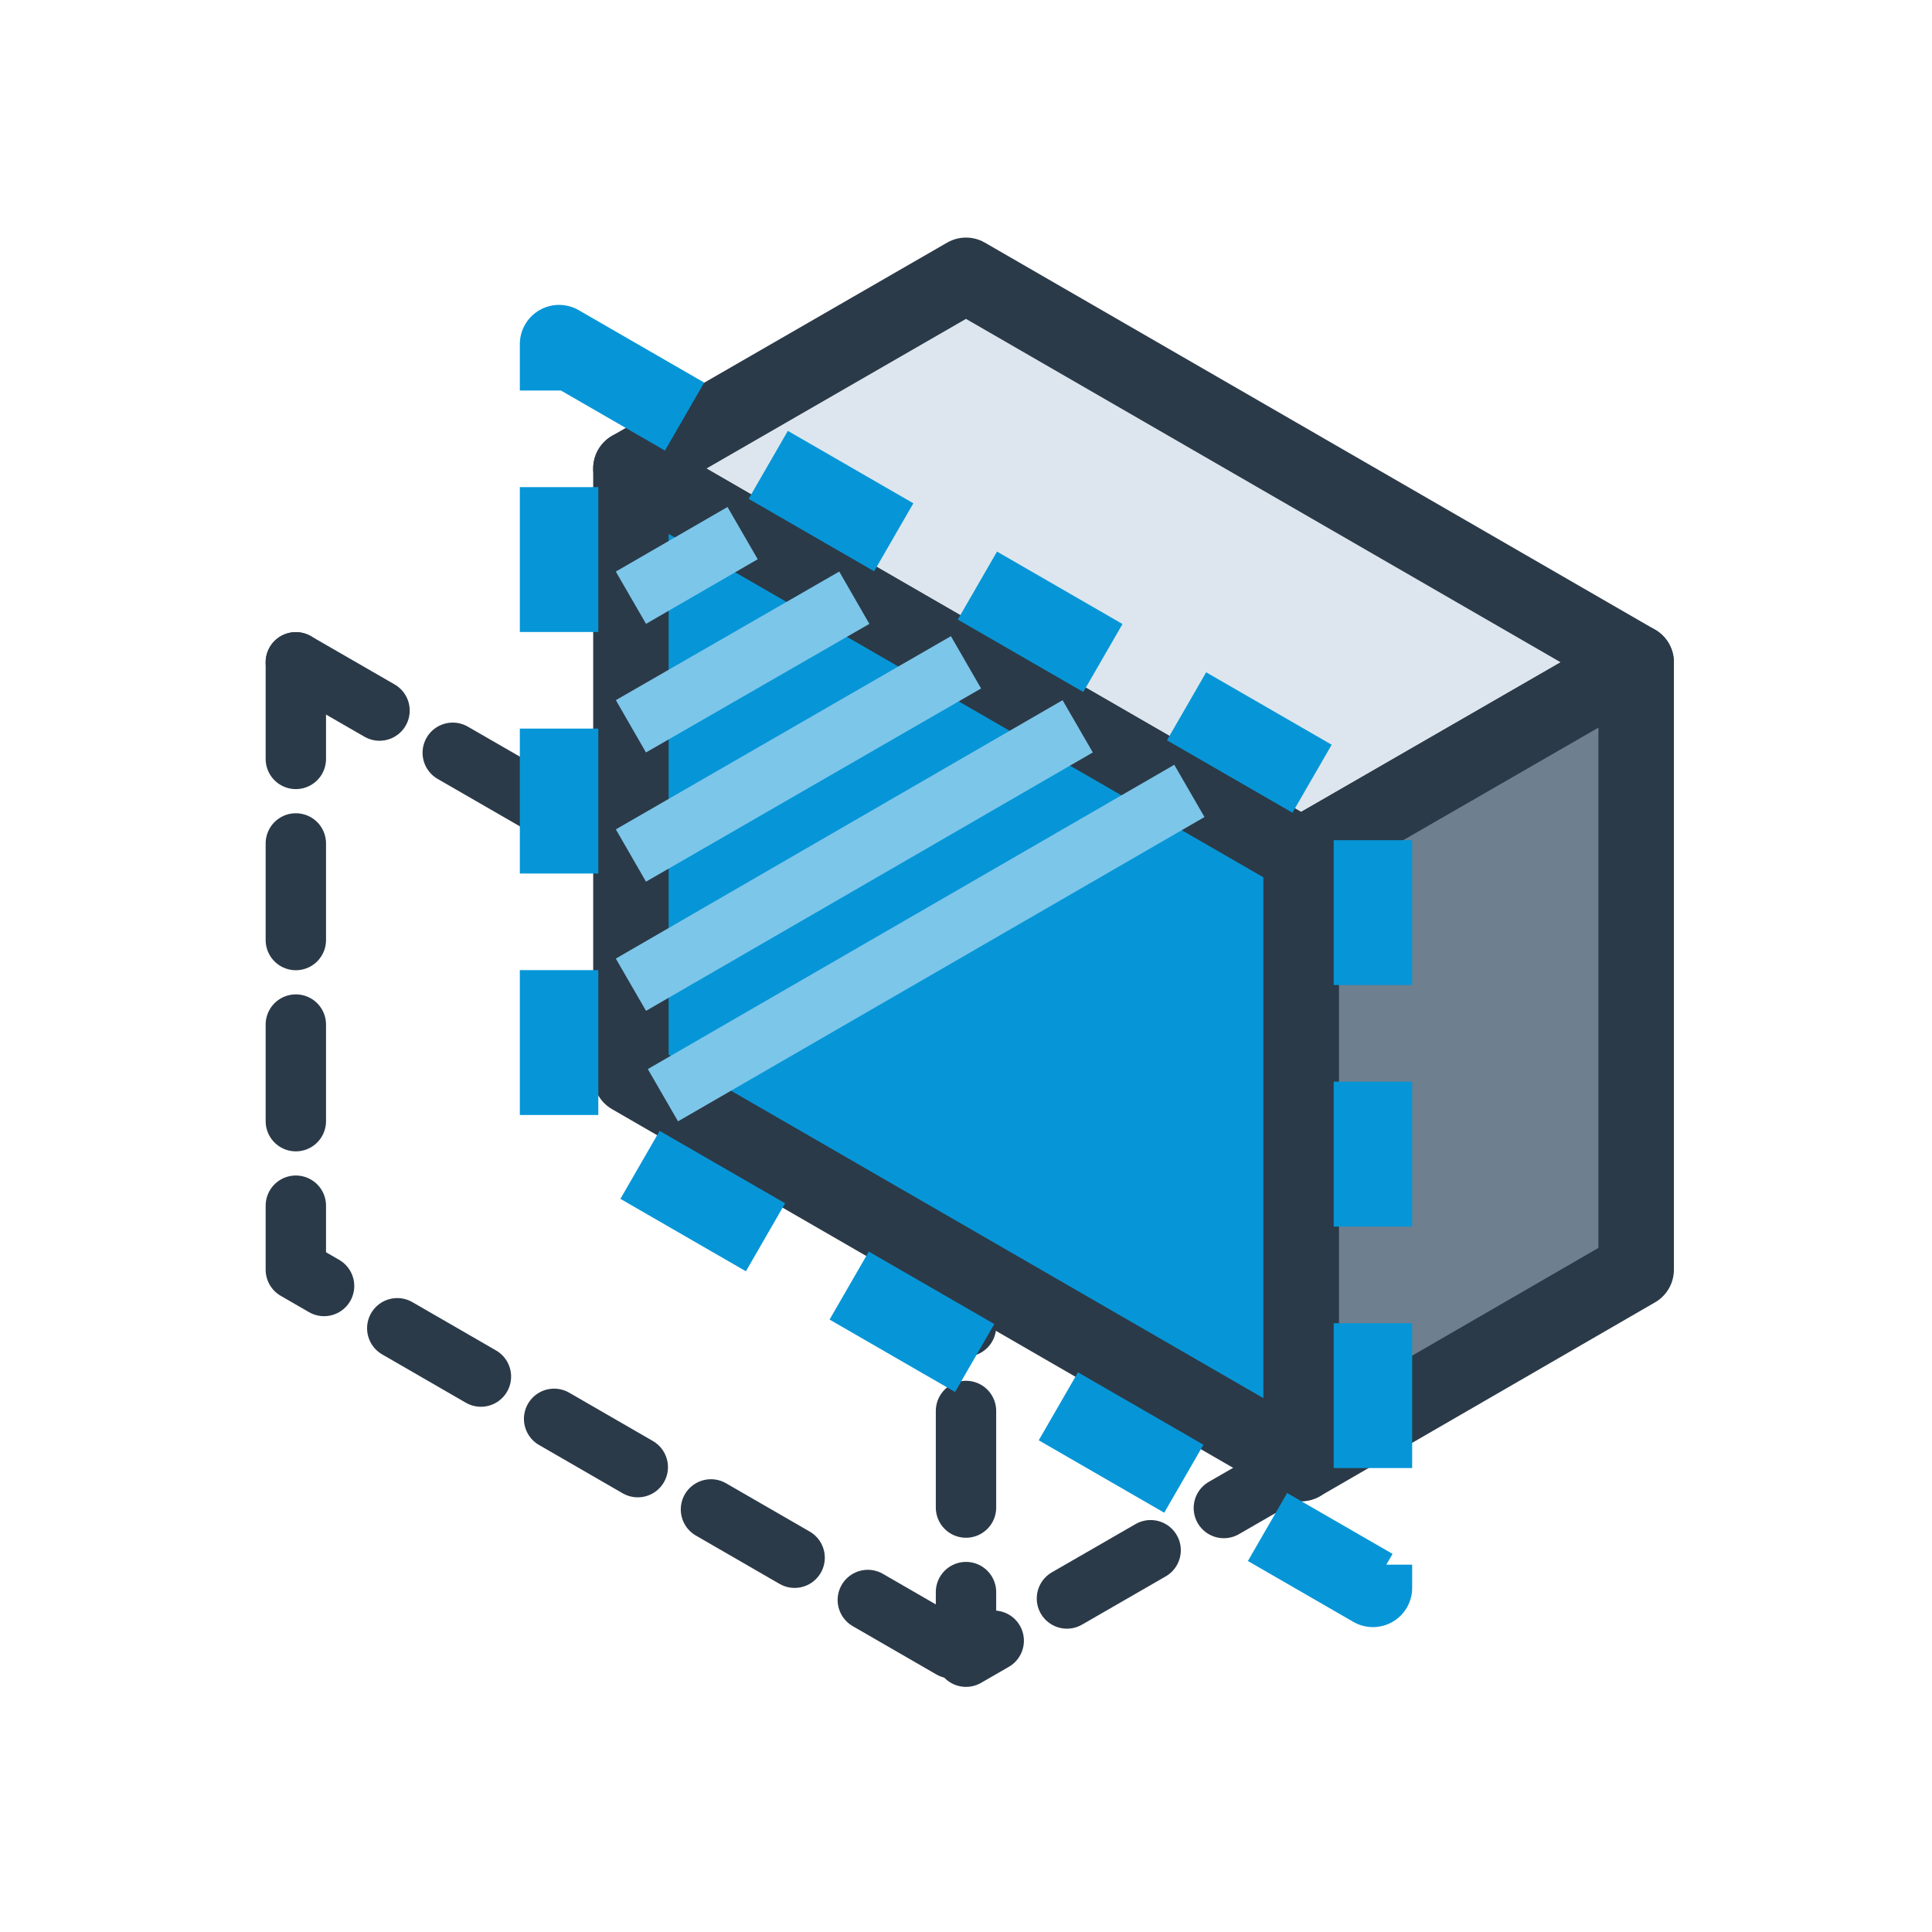
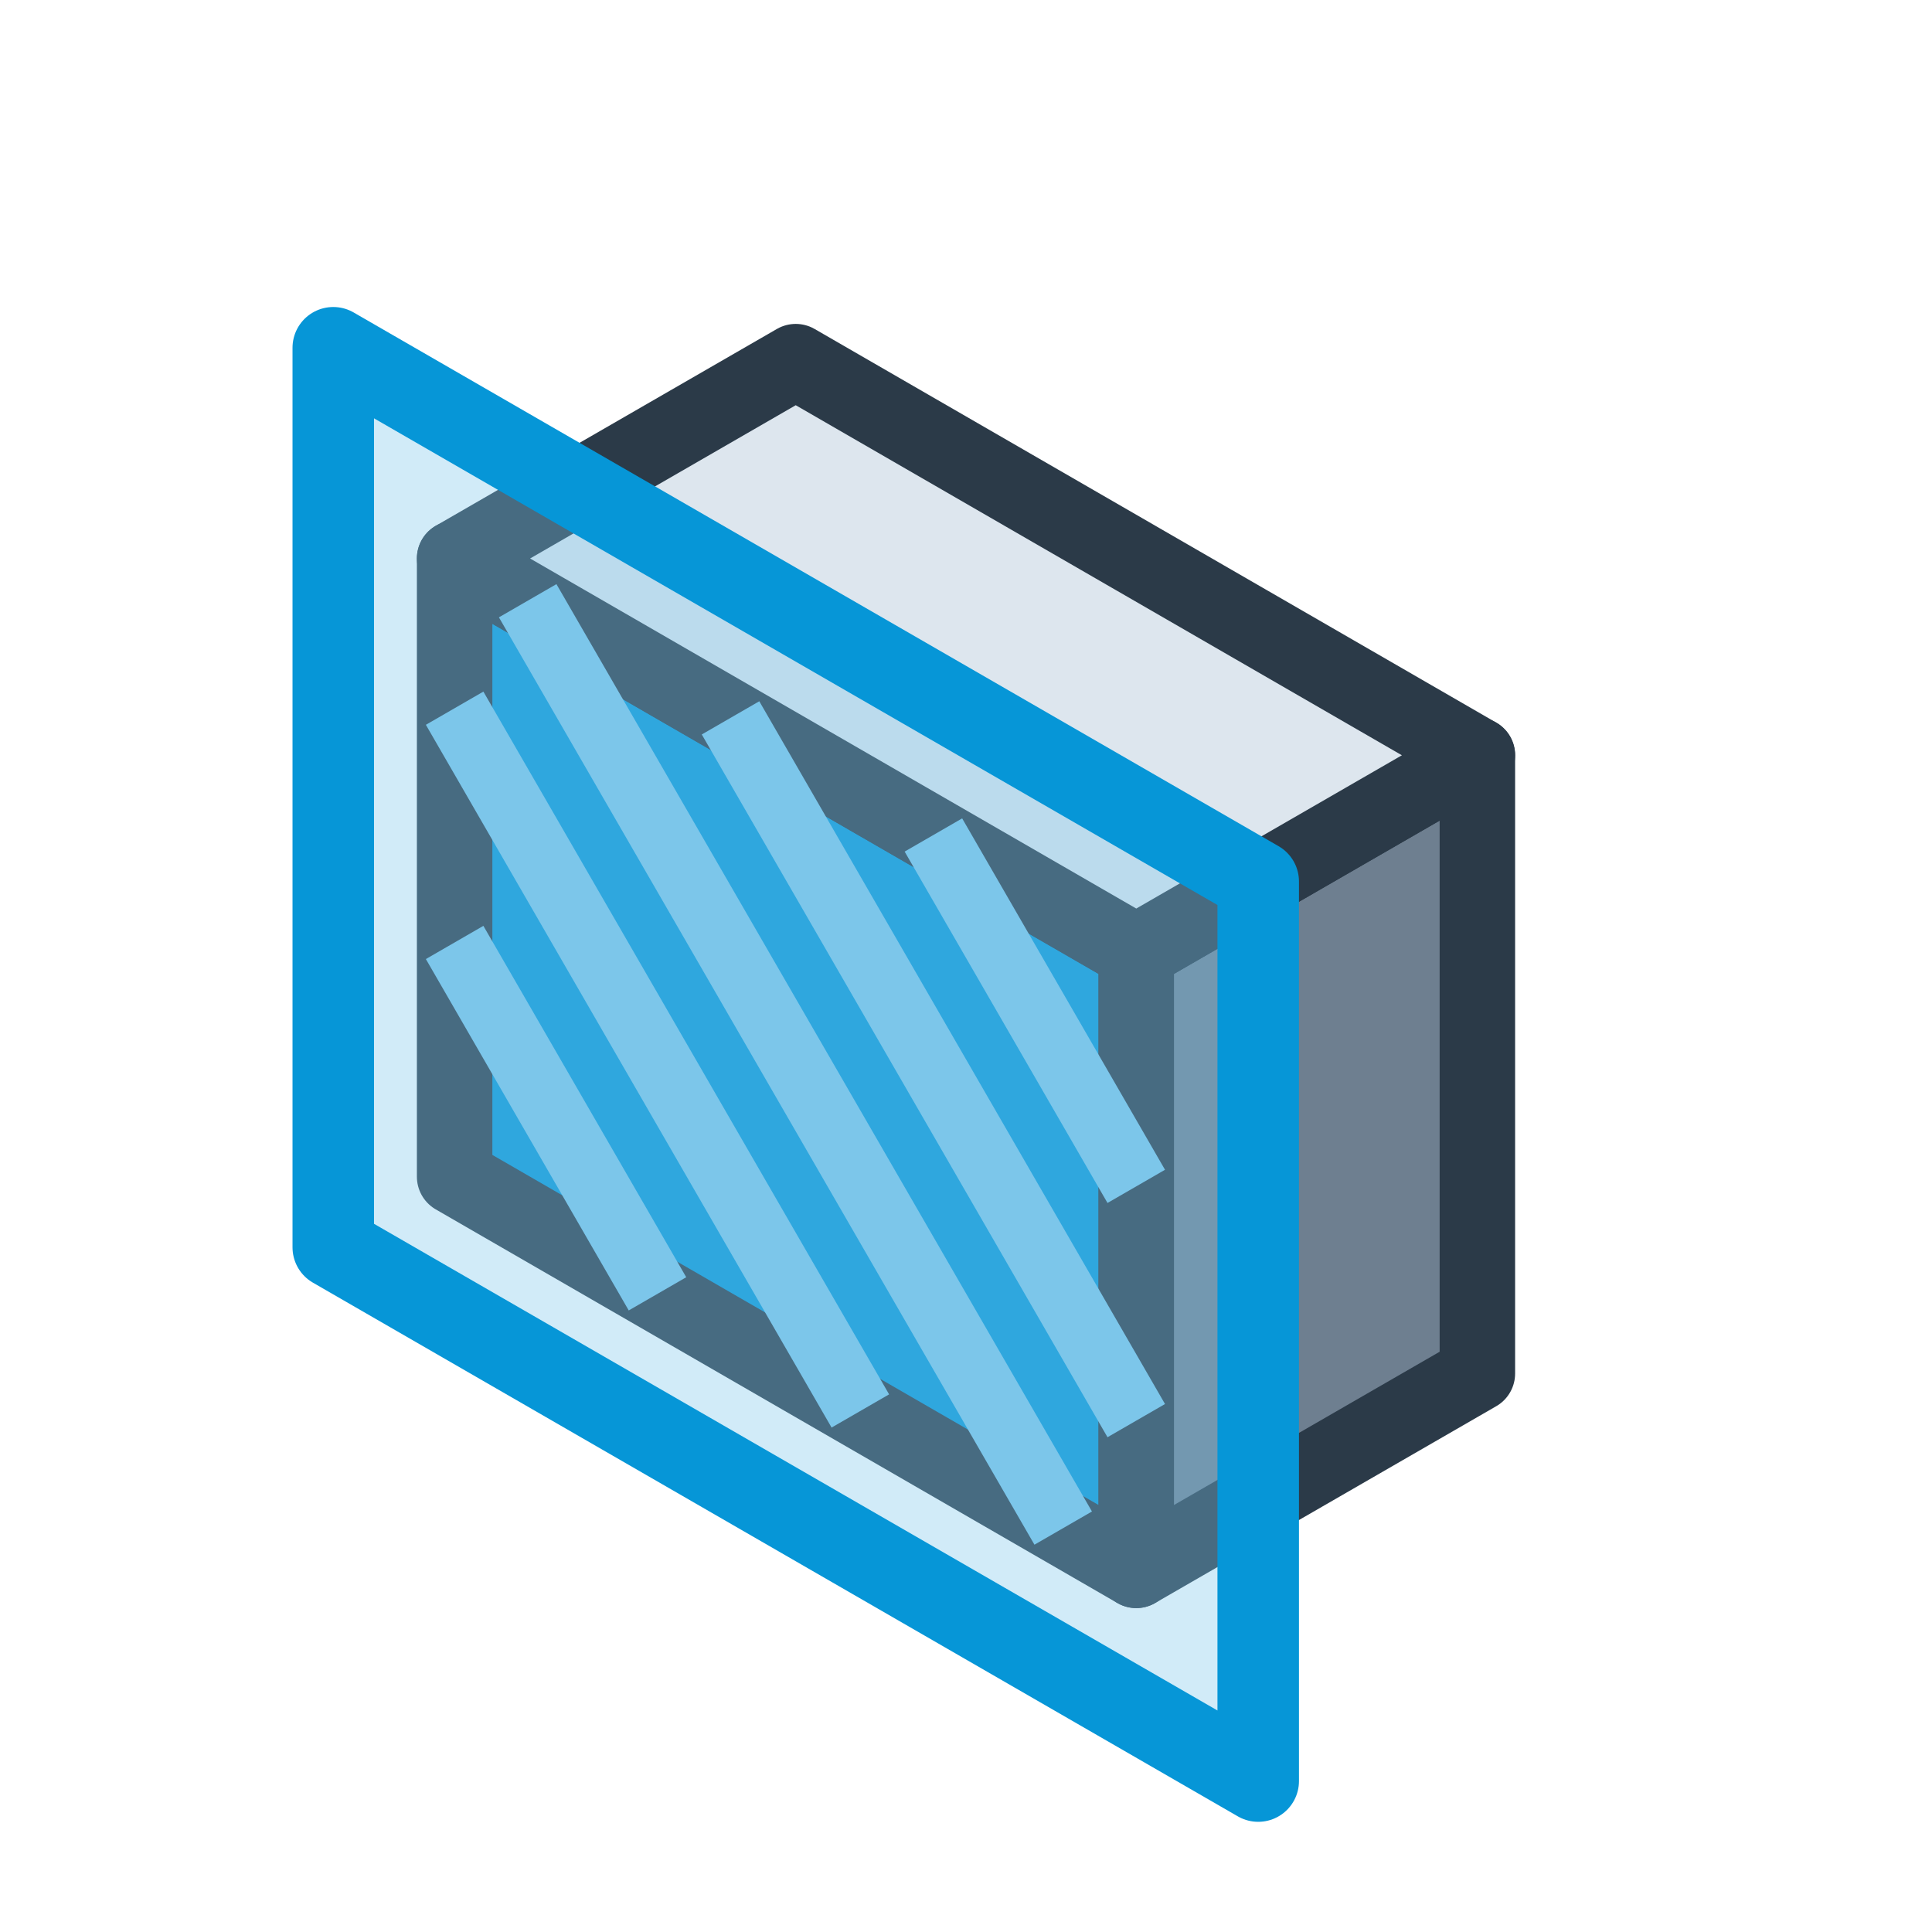
<svg xmlns="http://www.w3.org/2000/svg" viewBox="0 0 32 32" width="32" height="32" color="#2B3A48">
-   <path d="M4.9,10.97 L16,17.37 L21.55,14.17" fill="none" stroke="currentColor" stroke-width="1" stroke-linecap="round" stroke-linejoin="round" stroke-dasharray="1.6 1.4" />
-   <path d="M16,17.37 L16,27.44 L21.55,24.24" fill="none" stroke="currentColor" stroke-width="1" stroke-linecap="round" stroke-linejoin="round" stroke-dasharray="1.6 1.4" />
-   <path d="M4.9,10.97 L4.9,21.03 L16,27.44" fill="none" stroke="currentColor" stroke-width="1" stroke-linecap="round" stroke-linejoin="round" stroke-dasharray="1.6 1.4" />
-   <polygon points="16,4.56 27.1,10.97 21.55,14.17 10.45,7.76" fill="#DDE6EE" stroke="#2B3A48" stroke-width="1.25" stroke-linejoin="round" />
-   <polygon points="27.1,10.97 21.55,14.17 21.55,24.24 27.1,21.03" fill="#6E7F90" stroke="#2B3A48" stroke-width="1.25" stroke-linejoin="round" />
-   <polygon points="10.45,7.76 21.55,14.17 21.55,24.24 10.45,17.83" fill="#0696D7" stroke="#2B3A48" stroke-width="1.25" stroke-linejoin="round" />
-   <path d="M12.3,8.83 L10.45,9.9" fill="none" stroke="#7CC6EA" stroke-width="1" stroke-linecap="butt" stroke-linejoin="round" />
-   <path d="M14.15,9.9 L10.45,12.03" fill="none" stroke="#7CC6EA" stroke-width="1" stroke-linecap="butt" stroke-linejoin="round" />
-   <path d="M16,10.97 L10.45,14.17" fill="none" stroke="#7CC6EA" stroke-width="1" stroke-linecap="butt" stroke-linejoin="round" />
-   <path d="M17.85,12.03 L10.45,16.31" fill="none" stroke="#7CC6EA" stroke-width="1" stroke-linecap="butt" stroke-linejoin="round" />
-   <path d="M19.7,13.1 L10.98,18.14" fill="none" stroke="#7CC6EA" stroke-width="1" stroke-linecap="butt" stroke-linejoin="round" />
-   <polygon points="9.26,5.7 22.74,13.48 22.74,26.3 9.26,18.52" fill="none" stroke="#0696D7" stroke-width="1.3" stroke-dasharray="2.4 1.6" stroke-linejoin="round" />
+   <polygon points="7.53,9.25 18.82,15.77 18.82,26.01 7.53,19.49" fill="#0696D7" stroke="#2B3A48" stroke-width="1.25" stroke-linejoin="round" />
+   <polygon points="24.47,12.51 18.82,15.77 18.82,26.01 24.47,22.75" fill="#6E7F90" stroke="#2B3A48" stroke-width="1.25" stroke-linejoin="round" />
+   <polygon points="13.18,5.99 24.47,12.51 18.82,15.77 7.53,9.25" fill="#DDE6EE" stroke="#2B3A48" stroke-width="1.25" stroke-linejoin="round" />
+   <path d="M10.89,21.43 L7.53,15.61" fill="none" stroke="#7CC6EA" stroke-width="1.1" stroke-linecap="butt" stroke-linejoin="round" />
+   <path d="M14.25,23.37 L7.53,11.73" fill="none" stroke="#7CC6EA" stroke-width="1.1" stroke-linecap="butt" stroke-linejoin="round" />
+   <path d="M17.61,25.31 L8.74,9.95" fill="none" stroke="#7CC6EA" stroke-width="1.1" stroke-linecap="butt" stroke-linejoin="round" />
+   <path d="M18.82,23.53 L12.1,11.89" fill="none" stroke="#7CC6EA" stroke-width="1.1" stroke-linecap="butt" stroke-linejoin="round" />
+   <path d="M18.82,19.65 L15.46,13.83" fill="none" stroke="#7CC6EA" stroke-width="1.1" stroke-linecap="butt" stroke-linejoin="round" />
+   <polygon points="5.52,5.76 20.84,14.6 20.84,29.5 5.52,20.66" fill="#7CC6EA" fill-opacity="0.35" stroke="#0696D7" stroke-width="1.35" stroke-linejoin="round" />
</svg>
